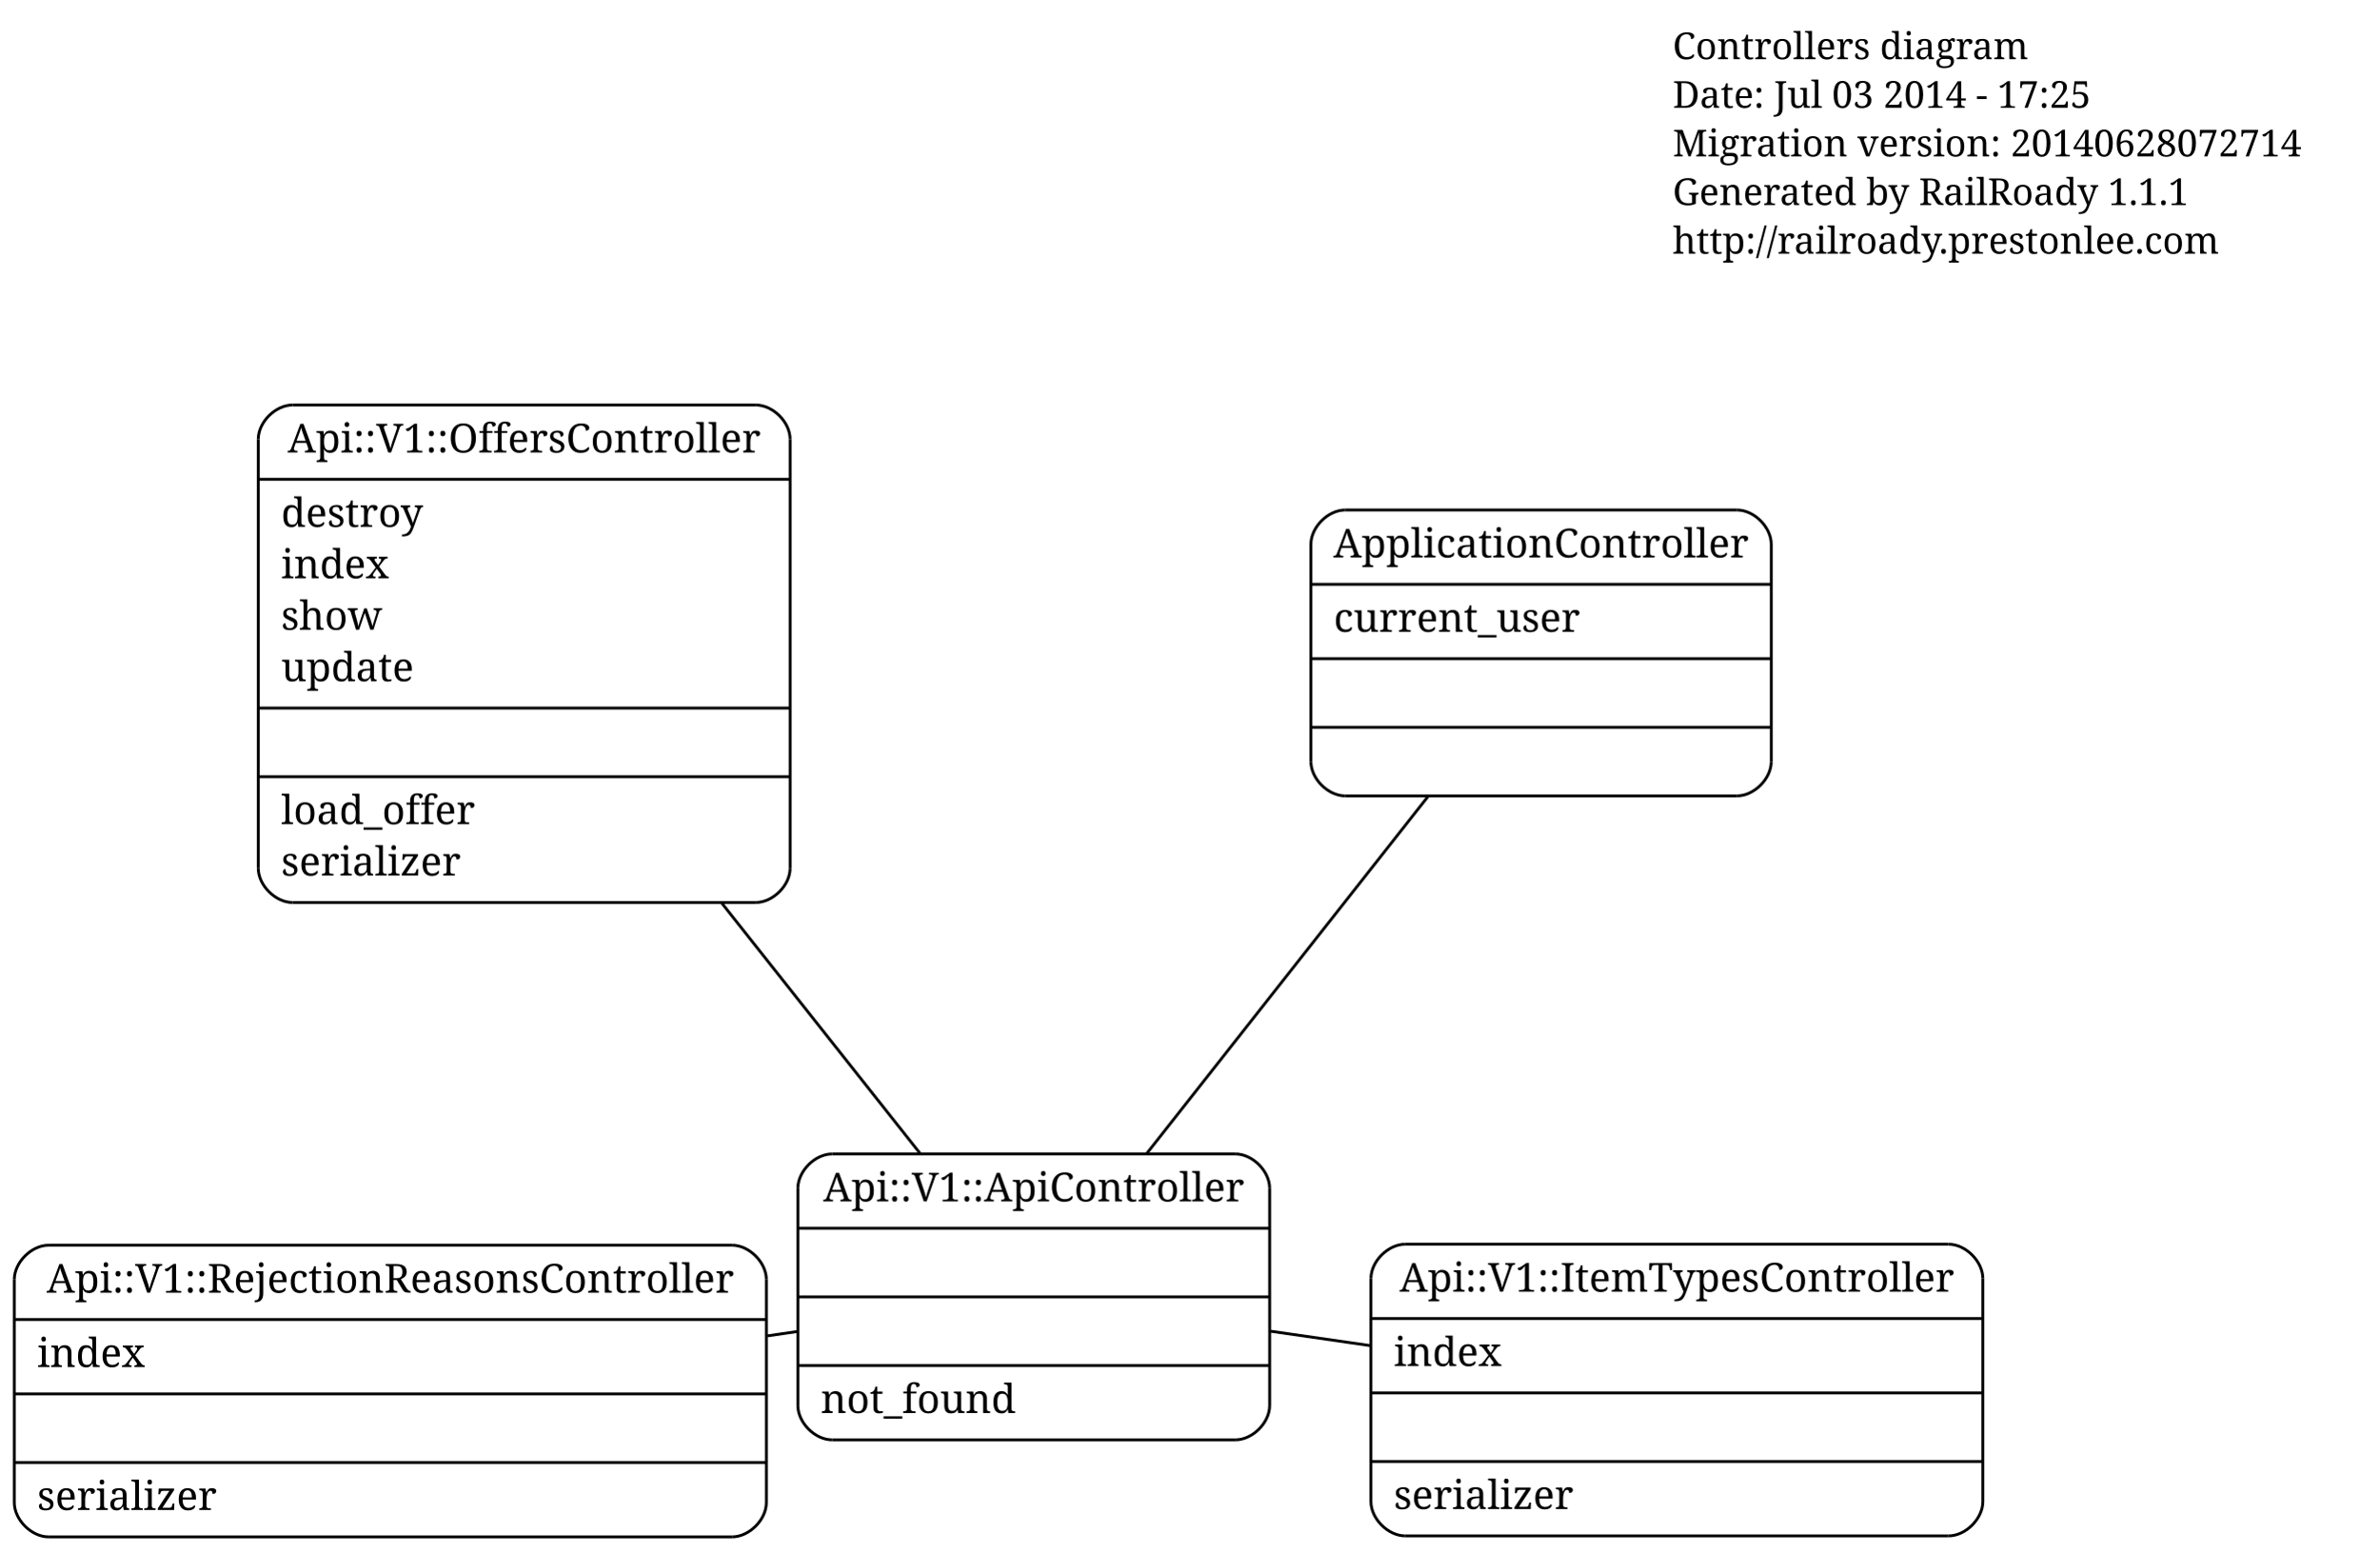
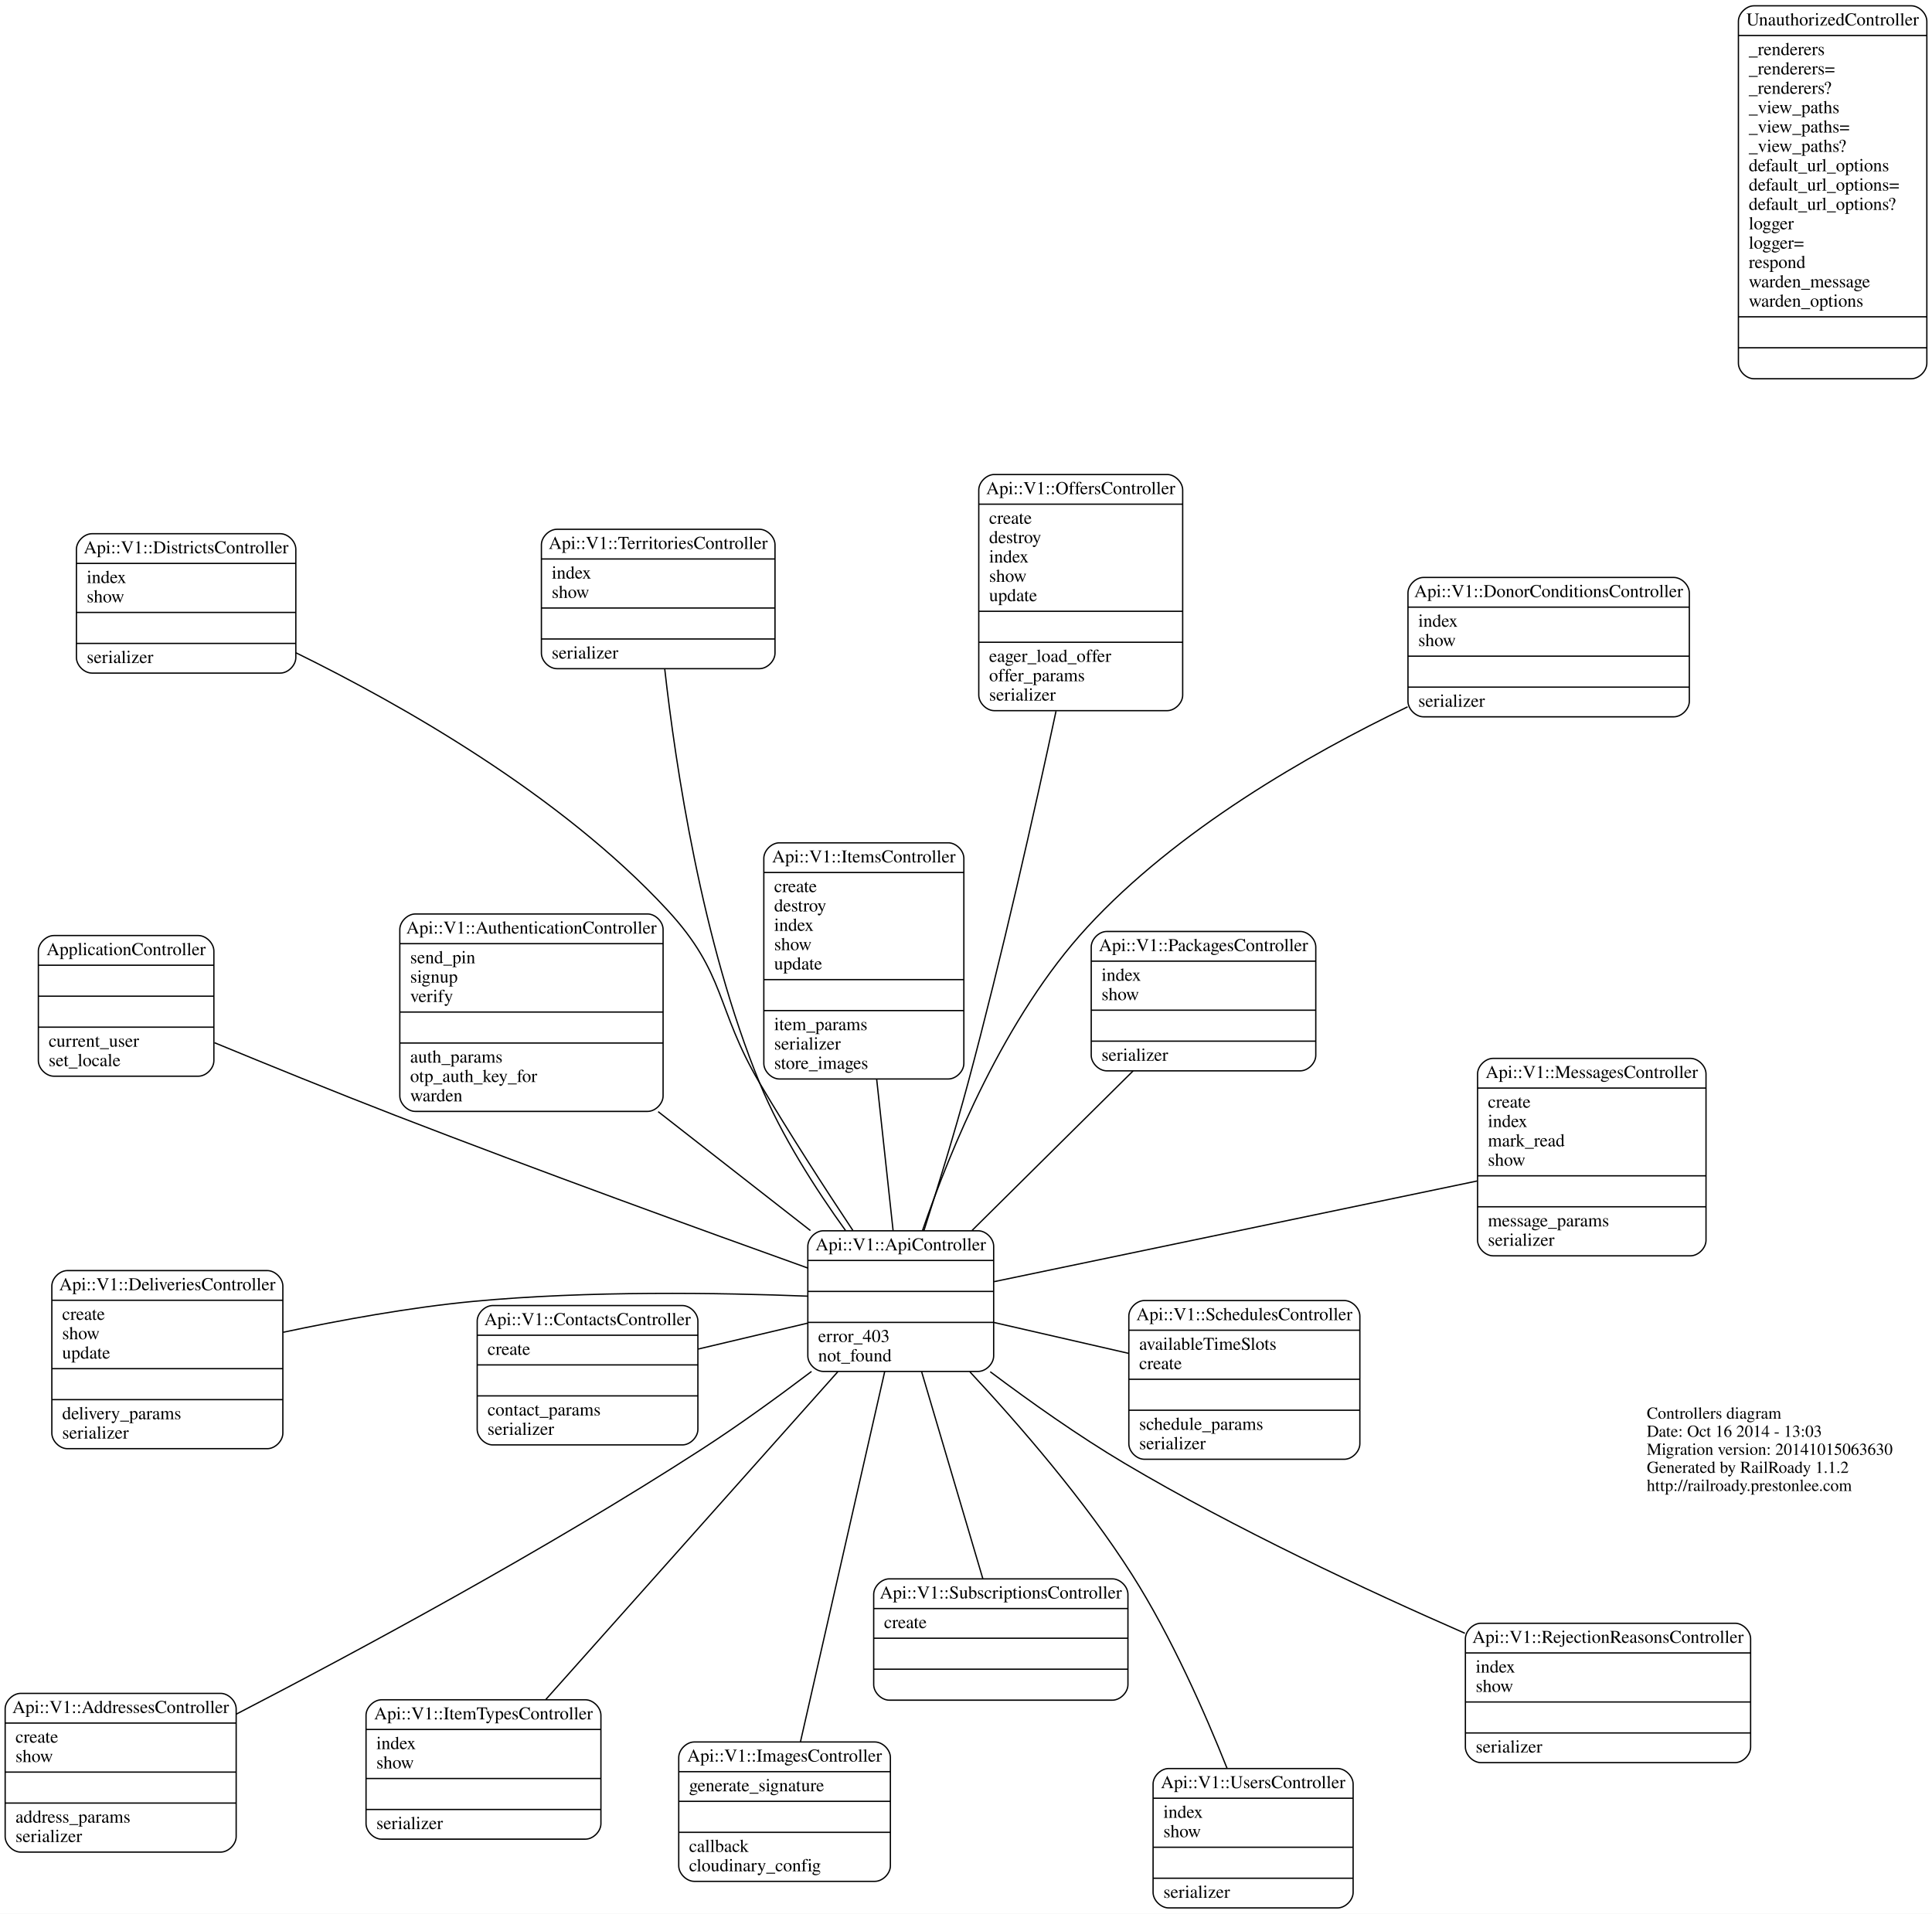
- <svg xmlns="http://www.w3.org/2000/svg" width="832pt" height="543pt" viewBox="0.00 0.00 832.00 543.00">
-   <g id="graph1" class="graph" transform="scale(1 1) rotate(0) translate(4 539)">
-     <polygon fill="white" stroke="white" points="-4,5 -4,-539 829,-539 829,5 -4,5" />
+ <svg xmlns="http://www.w3.org/2000/svg" width="1497pt" height="1483pt" viewBox="0.00 0.00 1497.00 1483.00">
+   <g id="graph0" class="graph" transform="scale(1 1) rotate(0) translate(4 1479)">
+     <polygon fill="white" stroke="none" points="-4,4 -4,-1479 1493,-1479 1493,4 -4,4" />
    <g id="node1" class="node">
-       <text text-anchor="start" x="581" y="-518.3" font-family="Times Roman,serif" font-size="13.00">Controllers diagram</text>
-       <text text-anchor="start" x="581" y="-501.3" font-family="Times Roman,serif" font-size="13.00">Date: Jul 03 2014 - 17:25</text>
-       <text text-anchor="start" x="581" y="-484.3" font-family="Times Roman,serif" font-size="13.00">Migration version: 20140628072714</text>
-       <text text-anchor="start" x="581" y="-467.3" font-family="Times Roman,serif" font-size="13.00">Generated by RailRoady 1.1.1</text>
-       <text text-anchor="start" x="581" y="-450.3" font-family="Times Roman,serif" font-size="13.00">http://railroady.prestonlee.com</text>
+       <text text-anchor="start" x="1272" y="-379.6" font-family="Times,serif" font-size="13.00">Controllers diagram</text>
+       <text text-anchor="start" x="1272" y="-365.6" font-family="Times,serif" font-size="13.00">Date: Oct 16 2014 - 13:03</text>
+       <text text-anchor="start" x="1272" y="-351.6" font-family="Times,serif" font-size="13.00">Migration version: 20141015063630</text>
+       <text text-anchor="start" x="1272" y="-337.6" font-family="Times,serif" font-size="13.00">Generated by RailRoady 1.1.2</text>
+       <text text-anchor="start" x="1272" y="-323.6" font-family="Times,serif" font-size="13.00">http://railroady.prestonlee.com</text>
    </g>
    <g id="node2" class="node">
-       <polyline fill="none" stroke="black" points="287.026,-35.425 428.026,-35.425 " />
-       <path fill="none" stroke="black" d="M428.026,-35.425C434.026,-35.425 440.026,-41.425 440.026,-47.425" />
-       <polyline fill="none" stroke="black" points="440.026,-47.425 440.026,-123.425 " />
-       <path fill="none" stroke="black" d="M440.026,-123.425C440.026,-129.425 434.026,-135.425 428.026,-135.425" />
-       <polyline fill="none" stroke="black" points="428.026,-135.425 287.026,-135.425 " />
-       <path fill="none" stroke="black" d="M287.026,-135.425C281.026,-135.425 275.026,-129.425 275.026,-123.425" />
-       <polyline fill="none" stroke="black" points="275.026,-123.425 275.026,-47.425 " />
-       <path fill="none" stroke="black" d="M275.026,-47.425C275.026,-41.425 281.026,-35.425 287.026,-35.425" />
-       <text text-anchor="middle" x="357.526" y="-118.825" font-family="Times Roman,serif" font-size="14.00">Api::V1::ApiController</text>
-       <polyline fill="none" stroke="black" points="275.026,-109.425 440.026,-109.425 " />
-       <polyline fill="none" stroke="black" points="275.026,-85.424 440.026,-85.424 " />
-       <polyline fill="none" stroke="black" points="275.026,-61.425 440.026,-61.425 " />
-       <text text-anchor="start" x="283.026" y="-44.825" font-family="Times Roman,serif" font-size="14.00">not_found</text>
+       <path fill="none" stroke="black" d="M12,-43.74C12,-43.74 167,-43.74 167,-43.74 173,-43.74 179,-49.74 179,-55.74 179,-55.74 179,-154.74 179,-154.74 179,-160.74 173,-166.74 167,-166.74 167,-166.74 12,-166.74 12,-166.74 6,-166.74 0,-160.74 0,-154.74 0,-154.74 0,-55.74 0,-55.74 0,-49.74 6,-43.74 12,-43.74" />
+       <text text-anchor="middle" x="89.5" y="-151.54" font-family="Times,serif" font-size="14.00">Api::V1::AddressesController</text>
+       <polyline fill="none" stroke="black" points="0,-143.74 179,-143.74 " />
+       <text text-anchor="start" x="8" y="-128.54" font-family="Times,serif" font-size="14.00">create</text>
+       <text text-anchor="start" x="8" y="-113.54" font-family="Times,serif" font-size="14.00">show</text>
+       <polyline fill="none" stroke="black" points="0,-105.74 179,-105.74 " />
+       <polyline fill="none" stroke="black" points="0,-81.74 179,-81.74 " />
+       <text text-anchor="start" x="8" y="-66.54" font-family="Times,serif" font-size="14.00">address_params</text>
+       <text text-anchor="start" x="8" y="-51.54" font-family="Times,serif" font-size="14.00">serializer</text>
    </g>
    <g id="node3" class="node">
-       <polyline fill="none" stroke="black" points="487.446,-1.849 677.446,-1.849 " />
-       <path fill="none" stroke="black" d="M677.446,-1.849C683.446,-1.849 689.446,-7.848 689.446,-13.848" />
-       <polyline fill="none" stroke="black" points="689.446,-13.848 689.446,-91.849 " />
-       <path fill="none" stroke="black" d="M689.446,-91.849C689.446,-97.849 683.446,-103.848 677.446,-103.848" />
-       <polyline fill="none" stroke="black" points="677.446,-103.848 487.446,-103.848 " />
-       <path fill="none" stroke="black" d="M487.446,-103.848C481.446,-103.848 475.446,-97.849 475.446,-91.849" />
-       <polyline fill="none" stroke="black" points="475.446,-91.849 475.446,-13.848 " />
-       <path fill="none" stroke="black" d="M475.446,-13.848C475.446,-7.848 481.446,-1.849 487.446,-1.849" />
-       <text text-anchor="middle" x="582.446" y="-87.249" font-family="Times Roman,serif" font-size="14.00">Api::V1::ItemTypesController</text>
-       <polyline fill="none" stroke="black" points="475.446,-77.849 689.446,-77.849 " />
-       <text text-anchor="start" x="483.446" y="-61.248" font-family="Times Roman,serif" font-size="14.00">index</text>
-       <polyline fill="none" stroke="black" points="475.446,-51.849 689.446,-51.849 " />
-       <polyline fill="none" stroke="black" points="475.446,-27.849 689.446,-27.849 " />
-       <text text-anchor="start" x="483.446" y="-11.248" font-family="Times Roman,serif" font-size="14.00">serializer</text>
+       <path fill="none" stroke="black" d="M853.526,-649.166C853.526,-649.166 1003.53,-649.166 1003.53,-649.166 1009.53,-649.166 1015.53,-655.166 1015.53,-661.166 1015.53,-661.166 1015.53,-745.166 1015.53,-745.166 1015.53,-751.166 1009.53,-757.166 1003.53,-757.166 1003.53,-757.166 853.526,-757.166 853.526,-757.166 847.526,-757.166 841.526,-751.166 841.526,-745.166 841.526,-745.166 841.526,-661.166 841.526,-661.166 841.526,-655.166 847.526,-649.166 853.526,-649.166" />
+       <text text-anchor="middle" x="928.526" y="-741.966" font-family="Times,serif" font-size="14.00">Api::V1::PackagesController</text>
+       <polyline fill="none" stroke="black" points="841.526,-734.166 1015.53,-734.166 " />
+       <text text-anchor="start" x="849.526" y="-718.966" font-family="Times,serif" font-size="14.00">index</text>
+       <text text-anchor="start" x="849.526" y="-703.966" font-family="Times,serif" font-size="14.00">show</text>
+       <polyline fill="none" stroke="black" points="841.526,-696.166 1015.53,-696.166 " />
+       <polyline fill="none" stroke="black" points="841.526,-672.166 1015.53,-672.166 " />
+       <text text-anchor="start" x="849.526" y="-656.966" font-family="Times,serif" font-size="14.00">serializer</text>
+     </g>
+     <g id="node4" class="node">
+       <path fill="none" stroke="black" d="M633.937,-416.228C633.937,-416.228 753.937,-416.228 753.937,-416.228 759.937,-416.228 765.937,-422.228 765.937,-428.228 765.937,-428.228 765.937,-513.228 765.937,-513.228 765.937,-519.228 759.937,-525.228 753.937,-525.228 753.937,-525.228 633.937,-525.228 633.937,-525.228 627.937,-525.228 621.937,-519.228 621.937,-513.228 621.937,-513.228 621.937,-428.228 621.937,-428.228 621.937,-422.228 627.937,-416.228 633.937,-416.228" />
+       <text text-anchor="middle" x="693.937" y="-510.028" font-family="Times,serif" font-size="14.00">Api::V1::ApiController</text>
+       <polyline fill="none" stroke="black" points="621.937,-502.228 765.937,-502.228 " />
+       <polyline fill="none" stroke="black" points="621.937,-478.228 765.937,-478.228 " />
+       <polyline fill="none" stroke="black" points="621.937,-454.228 765.937,-454.228 " />
+       <text text-anchor="start" x="629.937" y="-439.028" font-family="Times,serif" font-size="14.00">error_403</text>
+       <text text-anchor="start" x="629.937" y="-424.028" font-family="Times,serif" font-size="14.00">not_found</text>
+     </g>
+     <g id="edge1" class="edge">
+       <path fill="none" stroke="black" d="M624.803,-416.223C598.747,-396.496 568.505,-374.546 539.959,-356.086 418.756,-277.704 271.52,-198.541 179.134,-150.679" />
+     </g>
+     <g id="edge2" class="edge">
+       <path fill="none" stroke="black" d="M749.234,-525.518C786.892,-562.831 836.513,-611.997 874.005,-649.145" />
+     </g>
+     <g id="node5" class="node">
+       <path fill="none" stroke="black" d="M427.505,-960.832C427.505,-960.832 584.505,-960.832 584.505,-960.832 590.505,-960.832 596.505,-966.832 596.505,-972.832 596.505,-972.832 596.505,-1056.83 596.505,-1056.83 596.505,-1062.83 590.505,-1068.83 584.505,-1068.83 584.505,-1068.83 427.505,-1068.83 427.505,-1068.83 421.505,-1068.83 415.505,-1062.83 415.505,-1056.83 415.505,-1056.83 415.505,-972.832 415.505,-972.832 415.505,-966.832 421.505,-960.832 427.505,-960.832" />
+       <text text-anchor="middle" x="506.005" y="-1053.63" font-family="Times,serif" font-size="14.00">Api::V1::TerritoriesController</text>
+       <polyline fill="none" stroke="black" points="415.505,-1045.83 596.505,-1045.83 " />
+       <text text-anchor="start" x="423.505" y="-1030.63" font-family="Times,serif" font-size="14.00">index</text>
+       <text text-anchor="start" x="423.505" y="-1015.63" font-family="Times,serif" font-size="14.00">show</text>
+       <polyline fill="none" stroke="black" points="415.505,-1007.83 596.505,-1007.83 " />
+       <polyline fill="none" stroke="black" points="415.505,-983.832 596.505,-983.832 " />
+       <text text-anchor="start" x="423.505" y="-968.632" font-family="Times,serif" font-size="14.00">serializer</text>
    </g>
    <g id="edge4" class="edge">
-       <path fill="none" stroke="black" d="M440.32,-73.433C451.718,-71.782 463.555,-70.068 475.313,-68.365" />
-     </g>
-     <g id="node4" class="node">
-       <polyline fill="none" stroke="black" points="13,-1.5 252,-1.5 " />
-       <path fill="none" stroke="black" d="M252,-1.5C258,-1.5 264,-7.5 264,-13.5" />
-       <polyline fill="none" stroke="black" points="264,-13.5 264,-91.5 " />
-       <path fill="none" stroke="black" d="M264,-91.5C264,-97.5 258,-103.5 252,-103.5" />
-       <polyline fill="none" stroke="black" points="252,-103.5 13,-103.5 " />
-       <path fill="none" stroke="black" d="M13,-103.5C7,-103.5 1,-97.5 1,-91.5" />
-       <polyline fill="none" stroke="black" points="1,-91.5 1,-13.5 " />
-       <path fill="none" stroke="black" d="M1,-13.5C1,-7.5 7,-1.5 13,-1.5" />
-       <text text-anchor="middle" x="132.5" y="-86.9" font-family="Times Roman,serif" font-size="14.00">Api::V1::RejectionReasonsController</text>
-       <polyline fill="none" stroke="black" points="1,-77.5 264,-77.5 " />
-       <text text-anchor="start" x="9" y="-60.9" font-family="Times Roman,serif" font-size="14.00">index</text>
-       <polyline fill="none" stroke="black" points="1,-51.5 264,-51.5 " />
-       <polyline fill="none" stroke="black" points="1,-27.5 264,-27.5 " />
-       <text text-anchor="start" x="9" y="-10.9" font-family="Times Roman,serif" font-size="14.00">serializer</text>
+       <path fill="none" stroke="black" d="M651.239,-525.311C628.343,-557.072 601.459,-598.801 584.642,-639.665 539.813,-748.592 519.382,-886.24 511.041,-960.821" />
+     </g>
+     <g id="node6" class="node">
+       <path fill="none" stroke="black" d="M599.842,-642.865C599.842,-642.865 730.842,-642.865 730.842,-642.865 736.842,-642.865 742.842,-648.865 742.842,-654.865 742.842,-654.865 742.842,-813.865 742.842,-813.865 742.842,-819.865 736.842,-825.865 730.842,-825.865 730.842,-825.865 599.842,-825.865 599.842,-825.865 593.842,-825.865 587.842,-819.865 587.842,-813.865 587.842,-813.865 587.842,-654.865 587.842,-654.865 587.842,-648.865 593.842,-642.865 599.842,-642.865" />
+       <text text-anchor="middle" x="665.342" y="-810.665" font-family="Times,serif" font-size="14.00">Api::V1::ItemsController</text>
+       <polyline fill="none" stroke="black" points="587.842,-802.865 742.842,-802.865 " />
+       <text text-anchor="start" x="595.842" y="-787.665" font-family="Times,serif" font-size="14.00">create</text>
+       <text text-anchor="start" x="595.842" y="-772.665" font-family="Times,serif" font-size="14.00">destroy</text>
+       <text text-anchor="start" x="595.842" y="-757.665" font-family="Times,serif" font-size="14.00">index</text>
+       <text text-anchor="start" x="595.842" y="-742.665" font-family="Times,serif" font-size="14.00">show</text>
+       <text text-anchor="start" x="595.842" y="-727.665" font-family="Times,serif" font-size="14.00">update</text>
+       <polyline fill="none" stroke="black" points="587.842,-719.865 742.842,-719.865 " />
+       <polyline fill="none" stroke="black" points="587.842,-695.865 742.842,-695.865 " />
+       <text text-anchor="start" x="595.842" y="-680.665" font-family="Times,serif" font-size="14.00">item_params</text>
+       <text text-anchor="start" x="595.842" y="-665.665" font-family="Times,serif" font-size="14.00">serializer</text>
+       <text text-anchor="start" x="595.842" y="-650.665" font-family="Times,serif" font-size="14.00">store_images</text>
+     </g>
+     <g id="edge5" class="edge">
+       <path fill="none" stroke="black" d="M688.012,-525.354C684.339,-559.214 679.529,-603.565 675.284,-642.697" />
+     </g>
+     <g id="node7" class="node">
+       <path fill="none" stroke="black" d="M317.79,-617.726C317.79,-617.726 497.79,-617.726 497.79,-617.726 503.79,-617.726 509.79,-623.726 509.79,-629.726 509.79,-629.726 509.79,-758.726 509.79,-758.726 509.79,-764.726 503.79,-770.726 497.79,-770.726 497.79,-770.726 317.79,-770.726 317.79,-770.726 311.79,-770.726 305.79,-764.726 305.79,-758.726 305.79,-758.726 305.79,-629.726 305.79,-629.726 305.79,-623.726 311.79,-617.726 317.79,-617.726" />
+       <text text-anchor="middle" x="407.79" y="-755.526" font-family="Times,serif" font-size="14.00">Api::V1::AuthenticationController</text>
+       <polyline fill="none" stroke="black" points="305.79,-747.726 509.79,-747.726 " />
+       <text text-anchor="start" x="313.79" y="-732.526" font-family="Times,serif" font-size="14.00">send_pin</text>
+       <text text-anchor="start" x="313.79" y="-717.526" font-family="Times,serif" font-size="14.00">signup</text>
+       <text text-anchor="start" x="313.79" y="-702.526" font-family="Times,serif" font-size="14.00">verify</text>
+       <polyline fill="none" stroke="black" points="305.79,-694.726 509.79,-694.726 " />
+       <polyline fill="none" stroke="black" points="305.79,-670.726 509.79,-670.726 " />
+       <text text-anchor="start" x="313.79" y="-655.526" font-family="Times,serif" font-size="14.00">auth_params</text>
+       <text text-anchor="start" x="313.79" y="-640.526" font-family="Times,serif" font-size="14.00">otp_auth_key_for</text>
+       <text text-anchor="start" x="313.79" y="-625.526" font-family="Times,serif" font-size="14.00">warden</text>
    </g>
    <g id="edge6" class="edge">
-       <path fill="none" stroke="black" d="M275.013,-73.352C271.5,-72.838 267.946,-72.318 264.365,-71.794" />
-     </g>
-     <g id="node5" class="node">
-       <polyline fill="none" stroke="black" points="98.313,-223.37 260.313,-223.37 " />
-       <path fill="none" stroke="black" d="M260.313,-223.37C266.313,-223.37 272.313,-229.37 272.313,-235.37" />
-       <polyline fill="none" stroke="black" points="272.313,-235.37 272.313,-385.37 " />
-       <path fill="none" stroke="black" d="M272.313,-385.37C272.313,-391.37 266.313,-397.37 260.313,-397.37" />
-       <polyline fill="none" stroke="black" points="260.313,-397.37 98.313,-397.37 " />
-       <path fill="none" stroke="black" d="M98.313,-397.37C92.313,-397.37 86.313,-391.37 86.313,-385.37" />
-       <polyline fill="none" stroke="black" points="86.313,-385.37 86.313,-235.37 " />
-       <path fill="none" stroke="black" d="M86.313,-235.37C86.313,-229.37 92.313,-223.37 98.313,-223.37" />
-       <text text-anchor="middle" x="179.313" y="-380.77" font-family="Times Roman,serif" font-size="14.00">Api::V1::OffersController</text>
-       <polyline fill="none" stroke="black" points="86.313,-371.37 272.313,-371.37 " />
-       <text text-anchor="start" x="94.313" y="-354.77" font-family="Times Roman,serif" font-size="14.00">destroy</text>
-       <text text-anchor="start" x="94.313" y="-336.77" font-family="Times Roman,serif" font-size="14.00">index</text>
-       <text text-anchor="start" x="94.313" y="-318.77" font-family="Times Roman,serif" font-size="14.00">show</text>
-       <text text-anchor="start" x="94.313" y="-300.77" font-family="Times Roman,serif" font-size="14.00">update</text>
-       <polyline fill="none" stroke="black" points="86.313,-291.37 272.313,-291.37 " />
-       <polyline fill="none" stroke="black" points="86.313,-267.37 272.313,-267.37 " />
-       <text text-anchor="start" x="94.313" y="-250.77" font-family="Times Roman,serif" font-size="14.00">load_offer</text>
-       <text text-anchor="start" x="94.313" y="-232.77" font-family="Times Roman,serif" font-size="14.00">serializer</text>
+       <path fill="none" stroke="black" d="M623.937,-525.402C588.447,-553.122 544.757,-587.247 505.966,-617.545" />
+     </g>
+     <g id="node8" class="node">
+       <path fill="none" stroke="black" d="M291.62,-53.776C291.62,-53.776 449.62,-53.776 449.62,-53.776 455.62,-53.776 461.62,-59.776 461.62,-65.775 461.62,-65.775 461.62,-149.776 461.62,-149.776 461.62,-155.776 455.62,-161.776 449.62,-161.776 449.62,-161.776 291.62,-161.776 291.62,-161.776 285.62,-161.776 279.62,-155.776 279.62,-149.776 279.62,-149.776 279.62,-65.775 279.62,-65.775 279.62,-59.776 285.62,-53.776 291.62,-53.776" />
+       <text text-anchor="middle" x="370.62" y="-146.576" font-family="Times,serif" font-size="14.00">Api::V1::ItemTypesController</text>
+       <polyline fill="none" stroke="black" points="279.62,-138.776 461.62,-138.776 " />
+       <text text-anchor="start" x="287.62" y="-123.576" font-family="Times,serif" font-size="14.00">index</text>
+       <text text-anchor="start" x="287.62" y="-108.576" font-family="Times,serif" font-size="14.00">show</text>
+       <polyline fill="none" stroke="black" points="279.62,-100.776 461.62,-100.776 " />
+       <polyline fill="none" stroke="black" points="279.62,-76.775 461.62,-76.775 " />
+       <text text-anchor="start" x="287.62" y="-61.575" font-family="Times,serif" font-size="14.00">serializer</text>
+     </g>
+     <g id="edge7" class="edge">
+       <path fill="none" stroke="black" d="M645.183,-415.997C584.057,-347.378 479.916,-230.47 418.977,-162.061" />
+     </g>
+     <g id="node9" class="node">
+       <path fill="none" stroke="black" d="M1143.45,-113.076C1143.45,-113.076 1340.45,-113.076 1340.45,-113.076 1346.45,-113.076 1352.45,-119.076 1352.45,-125.076 1352.45,-125.076 1352.45,-209.076 1352.45,-209.076 1352.45,-215.076 1346.45,-221.076 1340.45,-221.076 1340.45,-221.076 1143.45,-221.076 1143.45,-221.076 1137.45,-221.076 1131.45,-215.076 1131.45,-209.076 1131.45,-209.076 1131.45,-125.076 1131.45,-125.076 1131.45,-119.076 1137.45,-113.076 1143.45,-113.076" />
+       <text text-anchor="middle" x="1241.95" y="-205.876" font-family="Times,serif" font-size="14.00">Api::V1::RejectionReasonsController</text>
+       <polyline fill="none" stroke="black" points="1131.45,-198.076 1352.45,-198.076 " />
+       <text text-anchor="start" x="1139.45" y="-182.876" font-family="Times,serif" font-size="14.00">index</text>
+       <text text-anchor="start" x="1139.45" y="-167.876" font-family="Times,serif" font-size="14.00">show</text>
+       <polyline fill="none" stroke="black" points="1131.45,-160.076 1352.45,-160.076 " />
+       <polyline fill="none" stroke="black" points="1131.45,-136.076 1352.45,-136.076 " />
+       <text text-anchor="start" x="1139.45" y="-120.876" font-family="Times,serif" font-size="14.00">serializer</text>
    </g>
    <g id="edge8" class="edge">
-       <path fill="none" stroke="black" d="M317.754,-135.627C297.339,-161.394 271.88,-193.53 248.382,-223.19" />
-     </g>
-     <g id="node6" class="node">
-       <polyline fill="none" stroke="black" points="466.455,-260.648 603.455,-260.648 " />
-       <path fill="none" stroke="black" d="M603.455,-260.648C609.455,-260.648 615.455,-266.648 615.455,-272.648" />
-       <polyline fill="none" stroke="black" points="615.455,-272.648 615.455,-348.648 " />
-       <path fill="none" stroke="black" d="M615.455,-348.648C615.455,-354.648 609.455,-360.648 603.455,-360.648" />
-       <polyline fill="none" stroke="black" points="603.455,-360.648 466.455,-360.648 " />
-       <path fill="none" stroke="black" d="M466.455,-360.648C460.455,-360.648 454.455,-354.648 454.455,-348.648" />
-       <polyline fill="none" stroke="black" points="454.455,-348.648 454.455,-272.648 " />
-       <path fill="none" stroke="black" d="M454.455,-272.648C454.455,-266.648 460.455,-260.648 466.455,-260.648" />
-       <text text-anchor="middle" x="534.955" y="-344.048" font-family="Times Roman,serif" font-size="14.00">ApplicationController</text>
-       <polyline fill="none" stroke="black" points="454.455,-334.648 615.455,-334.648 " />
-       <text text-anchor="start" x="462.455" y="-318.048" font-family="Times Roman,serif" font-size="14.00">current_user</text>
-       <polyline fill="none" stroke="black" points="454.455,-308.648 615.455,-308.648 " />
-       <polyline fill="none" stroke="black" points="454.455,-284.648 615.455,-284.648 " />
-     </g>
-     <g id="edge2" class="edge">
-       <path fill="none" stroke="black" d="M495.357,-260.384C466.045,-223.175 426.286,-172.707 397.003,-135.535" />
+       <path fill="none" stroke="black" d="M763.283,-415.982C794.271,-392.712 831.792,-366.126 867.475,-344.964 952.907,-294.298 1055.05,-246.564 1131.06,-213.324" />
+     </g>
+     <g id="node10" class="node">
+       <path fill="none" stroke="black" d="M377.759,-359.286C377.759,-359.286 524.759,-359.286 524.759,-359.286 530.759,-359.286 536.759,-365.286 536.759,-371.286 536.759,-371.286 536.759,-455.286 536.759,-455.286 536.759,-461.286 530.759,-467.286 524.759,-467.286 524.759,-467.286 377.759,-467.286 377.759,-467.286 371.759,-467.286 365.759,-461.286 365.759,-455.286 365.759,-455.286 365.759,-371.286 365.759,-371.286 365.759,-365.286 371.759,-359.286 377.759,-359.286" />
+       <text text-anchor="middle" x="451.259" y="-452.086" font-family="Times,serif" font-size="14.00">Api::V1::ContactsController</text>
+       <polyline fill="none" stroke="black" points="365.759,-444.286 536.759,-444.286 " />
+       <text text-anchor="start" x="373.759" y="-429.086" font-family="Times,serif" font-size="14.00">create</text>
+       <polyline fill="none" stroke="black" points="365.759,-421.286 536.759,-421.286 " />
+       <polyline fill="none" stroke="black" points="365.759,-397.286 536.759,-397.286 " />
+       <text text-anchor="start" x="373.759" y="-382.086" font-family="Times,serif" font-size="14.00">contact_params</text>
+       <text text-anchor="start" x="373.759" y="-367.086" font-family="Times,serif" font-size="14.00">serializer</text>
+     </g>
+     <g id="edge9" class="edge">
+       <path fill="none" stroke="black" d="M621.782,-453.649C595.097,-447.332 564.59,-440.112 536.828,-433.54" />
+     </g>
+     <g id="node11" class="node">
+       <path fill="none" stroke="black" d="M684.978,-161.481C684.978,-161.481 857.978,-161.481 857.978,-161.481 863.978,-161.481 869.978,-167.481 869.978,-173.481 869.978,-173.481 869.978,-243.481 869.978,-243.481 869.978,-249.481 863.978,-255.481 857.978,-255.481 857.978,-255.481 684.978,-255.481 684.978,-255.481 678.978,-255.481 672.978,-249.481 672.978,-243.481 672.978,-243.481 672.978,-173.481 672.978,-173.481 672.978,-167.481 678.978,-161.481 684.978,-161.481" />
+       <text text-anchor="middle" x="771.478" y="-240.281" font-family="Times,serif" font-size="14.00">Api::V1::SubscriptionsController</text>
+       <polyline fill="none" stroke="black" points="672.978,-232.481 869.978,-232.481 " />
+       <text text-anchor="start" x="680.978" y="-217.281" font-family="Times,serif" font-size="14.00">create</text>
+       <polyline fill="none" stroke="black" points="672.978,-209.481 869.978,-209.481 " />
+       <polyline fill="none" stroke="black" points="672.978,-185.481 869.978,-185.481 " />
+     </g>
+     <g id="edge10" class="edge">
+       <path fill="none" stroke="black" d="M710.098,-416.072C724.123,-368.637 744.217,-300.679 757.546,-255.6" />
+     </g>
+     <g id="node12" class="node">
+       <path fill="none" stroke="black" d="M533.912,-21.075C533.912,-21.075 673.912,-21.075 673.912,-21.075 679.912,-21.075 685.912,-27.075 685.912,-33.075 685.912,-33.075 685.912,-117.075 685.912,-117.075 685.912,-123.075 679.912,-129.075 673.912,-129.075 673.912,-129.075 533.912,-129.075 533.912,-129.075 527.912,-129.075 521.912,-123.075 521.912,-117.075 521.912,-117.075 521.912,-33.075 521.912,-33.075 521.912,-27.075 527.912,-21.075 533.912,-21.075" />
+       <text text-anchor="middle" x="603.912" y="-113.875" font-family="Times,serif" font-size="14.00">Api::V1::ImagesController</text>
+       <polyline fill="none" stroke="black" points="521.912,-106.075 685.912,-106.075 " />
+       <text text-anchor="start" x="529.912" y="-90.874" font-family="Times,serif" font-size="14.00">generate_signature</text>
+       <polyline fill="none" stroke="black" points="521.912,-83.075 685.912,-83.075 " />
+       <polyline fill="none" stroke="black" points="521.912,-59.075 685.912,-59.075 " />
+       <text text-anchor="start" x="529.912" y="-43.874" font-family="Times,serif" font-size="14.00">callback</text>
+       <text text-anchor="start" x="529.912" y="-28.875" font-family="Times,serif" font-size="14.00">cloudinary_config</text>
+     </g>
+     <g id="edge11" class="edge">
+       <path fill="none" stroke="black" d="M681.514,-416.13C664.294,-340.45 633.359,-204.494 616.207,-129.113" />
+     </g>
+     <g id="node13" class="node">
+       <path fill="none" stroke="black" d="M48.167,-356.375C48.167,-356.375 203.167,-356.375 203.167,-356.375 209.167,-356.375 215.167,-362.375 215.167,-368.375 215.167,-368.375 215.167,-482.375 215.167,-482.375 215.167,-488.375 209.167,-494.375 203.167,-494.375 203.167,-494.375 48.167,-494.375 48.167,-494.375 42.167,-494.375 36.167,-488.375 36.167,-482.375 36.167,-482.375 36.167,-368.375 36.167,-368.375 36.167,-362.375 42.167,-356.375 48.167,-356.375" />
+       <text text-anchor="middle" x="125.667" y="-479.175" font-family="Times,serif" font-size="14.00">Api::V1::DeliveriesController</text>
+       <polyline fill="none" stroke="black" points="36.167,-471.375 215.167,-471.375 " />
+       <text text-anchor="start" x="44.167" y="-456.175" font-family="Times,serif" font-size="14.00">create</text>
+       <text text-anchor="start" x="44.167" y="-441.175" font-family="Times,serif" font-size="14.00">show</text>
+       <text text-anchor="start" x="44.167" y="-426.175" font-family="Times,serif" font-size="14.00">update</text>
+       <polyline fill="none" stroke="black" points="36.167,-418.375 215.167,-418.375 " />
+       <polyline fill="none" stroke="black" points="36.167,-394.375 215.167,-394.375 " />
+       <text text-anchor="start" x="44.167" y="-379.175" font-family="Times,serif" font-size="14.00">delivery_params</text>
+       <text text-anchor="start" x="44.167" y="-364.175" font-family="Times,serif" font-size="14.00">serializer</text>
+     </g>
+     <g id="edge12" class="edge">
+       <path fill="none" stroke="black" d="M621.675,-474.559C554.42,-477.205 451.478,-478.91 362.559,-470.486 313.481,-465.836 259.433,-455.92 215.37,-446.566" />
+     </g>
+     <g id="node14" class="node">
+       <path fill="none" stroke="black" d="M1152.89,-505.822C1152.89,-505.822 1305.89,-505.822 1305.89,-505.822 1311.89,-505.822 1317.89,-511.822 1317.89,-517.822 1317.89,-517.822 1317.89,-646.822 1317.89,-646.822 1317.89,-652.822 1311.89,-658.822 1305.89,-658.822 1305.89,-658.822 1152.89,-658.822 1152.89,-658.822 1146.89,-658.822 1140.89,-652.822 1140.89,-646.822 1140.89,-646.822 1140.89,-517.822 1140.89,-517.822 1140.89,-511.822 1146.89,-505.822 1152.89,-505.822" />
+       <text text-anchor="middle" x="1229.39" y="-643.622" font-family="Times,serif" font-size="14.00">Api::V1::MessagesController</text>
+       <polyline fill="none" stroke="black" points="1140.89,-635.822 1317.89,-635.822 " />
+       <text text-anchor="start" x="1148.89" y="-620.622" font-family="Times,serif" font-size="14.00">create</text>
+       <text text-anchor="start" x="1148.89" y="-605.622" font-family="Times,serif" font-size="14.00">index</text>
+       <text text-anchor="start" x="1148.89" y="-590.622" font-family="Times,serif" font-size="14.00">mark_read</text>
+       <text text-anchor="start" x="1148.89" y="-575.622" font-family="Times,serif" font-size="14.00">show</text>
+       <polyline fill="none" stroke="black" points="1140.89,-567.822 1317.89,-567.822 " />
+       <polyline fill="none" stroke="black" points="1140.89,-543.822 1317.89,-543.822 " />
+       <text text-anchor="start" x="1148.89" y="-528.622" font-family="Times,serif" font-size="14.00">message_params</text>
+       <text text-anchor="start" x="1148.89" y="-513.622" font-family="Times,serif" font-size="14.00">serializer</text>
+     </g>
+     <g id="edge13" class="edge">
+       <path fill="none" stroke="black" d="M766.151,-485.778C863.207,-506.006 1035.64,-541.942 1140.54,-563.805" />
+     </g>
+     <g id="node15" class="node">
+       <path fill="none" stroke="black" d="M1098.96,-923.514C1098.96,-923.514 1292.96,-923.514 1292.96,-923.514 1298.96,-923.514 1304.96,-929.514 1304.96,-935.514 1304.96,-935.514 1304.96,-1019.51 1304.96,-1019.51 1304.96,-1025.51 1298.96,-1031.51 1292.96,-1031.51 1292.96,-1031.51 1098.96,-1031.51 1098.96,-1031.51 1092.96,-1031.51 1086.96,-1025.51 1086.96,-1019.51 1086.96,-1019.51 1086.96,-935.514 1086.96,-935.514 1086.96,-929.514 1092.96,-923.514 1098.96,-923.514" />
+       <text text-anchor="middle" x="1195.96" y="-1016.31" font-family="Times,serif" font-size="14.00">Api::V1::DonorConditionsController</text>
+       <polyline fill="none" stroke="black" points="1086.96,-1008.51 1304.96,-1008.51 " />
+       <text text-anchor="start" x="1094.96" y="-993.314" font-family="Times,serif" font-size="14.00">index</text>
+       <text text-anchor="start" x="1094.96" y="-978.314" font-family="Times,serif" font-size="14.00">show</text>
+       <polyline fill="none" stroke="black" points="1086.96,-970.514 1304.96,-970.514 " />
+       <polyline fill="none" stroke="black" points="1086.96,-946.514 1304.96,-946.514 " />
+       <text text-anchor="start" x="1094.96" y="-931.314" font-family="Times,serif" font-size="14.00">serializer</text>
+     </g>
+     <g id="edge14" class="edge">
+       <path fill="none" stroke="black" d="M710.736,-525.248C732.204,-587.873 774.414,-690.902 838.326,-760.366 907.795,-835.872 1009.48,-894.163 1086.68,-931.25" />
+     </g>
+     <g id="node16" class="node">
+       <path fill="none" stroke="black" d="M766.395,-928.289C766.395,-928.289 900.395,-928.289 900.395,-928.289 906.395,-928.289 912.395,-934.289 912.395,-940.289 912.395,-940.289 912.395,-1099.29 912.395,-1099.29 912.395,-1105.29 906.395,-1111.29 900.395,-1111.29 900.395,-1111.29 766.395,-1111.29 766.395,-1111.29 760.395,-1111.29 754.395,-1105.29 754.395,-1099.29 754.395,-1099.29 754.395,-940.289 754.395,-940.289 754.395,-934.289 760.395,-928.289 766.395,-928.289" />
+       <text text-anchor="middle" x="833.395" y="-1096.09" font-family="Times,serif" font-size="14.00">Api::V1::OffersController</text>
+       <polyline fill="none" stroke="black" points="754.395,-1088.29 912.395,-1088.29 " />
+       <text text-anchor="start" x="762.395" y="-1073.09" font-family="Times,serif" font-size="14.00">create</text>
+       <text text-anchor="start" x="762.395" y="-1058.09" font-family="Times,serif" font-size="14.00">destroy</text>
+       <text text-anchor="start" x="762.395" y="-1043.09" font-family="Times,serif" font-size="14.00">index</text>
+       <text text-anchor="start" x="762.395" y="-1028.09" font-family="Times,serif" font-size="14.00">show</text>
+       <text text-anchor="start" x="762.395" y="-1013.09" font-family="Times,serif" font-size="14.00">update</text>
+       <polyline fill="none" stroke="black" points="754.395,-1005.29 912.395,-1005.29 " />
+       <polyline fill="none" stroke="black" points="754.395,-981.289 912.395,-981.289 " />
+       <text text-anchor="start" x="762.395" y="-966.089" font-family="Times,serif" font-size="14.00">eager_load_offer</text>
+       <text text-anchor="start" x="762.395" y="-951.089" font-family="Times,serif" font-size="14.00">offer_params</text>
+       <text text-anchor="start" x="762.395" y="-936.089" font-family="Times,serif" font-size="14.00">serializer</text>
+     </g>
+     <g id="edge15" class="edge">
+       <path fill="none" stroke="black" d="M711.975,-525.594C722.514,-558.5 735.726,-601.28 746.042,-639.665 772.313,-737.429 797.691,-850.644 814.26,-927.923" />
+     </g>
+     <g id="node17" class="node">
+       <path fill="none" stroke="black" d="M882.675,-348.164C882.675,-348.164 1037.68,-348.164 1037.68,-348.164 1043.68,-348.164 1049.68,-354.164 1049.68,-360.164 1049.68,-360.164 1049.68,-459.164 1049.68,-459.164 1049.68,-465.164 1043.68,-471.164 1037.68,-471.164 1037.68,-471.164 882.675,-471.164 882.675,-471.164 876.675,-471.164 870.675,-465.164 870.675,-459.164 870.675,-459.164 870.675,-360.164 870.675,-360.164 870.675,-354.164 876.675,-348.164 882.675,-348.164" />
+       <text text-anchor="middle" x="960.175" y="-455.964" font-family="Times,serif" font-size="14.00">Api::V1::SchedulesController</text>
+       <polyline fill="none" stroke="black" points="870.675,-448.164 1049.68,-448.164 " />
+       <text text-anchor="start" x="878.675" y="-432.964" font-family="Times,serif" font-size="14.00">availableTimeSlots</text>
+       <text text-anchor="start" x="878.675" y="-417.964" font-family="Times,serif" font-size="14.00">create</text>
+       <polyline fill="none" stroke="black" points="870.675,-410.164 1049.68,-410.164 " />
+       <polyline fill="none" stroke="black" points="870.675,-386.164 1049.68,-386.164 " />
+       <text text-anchor="start" x="878.675" y="-370.964" font-family="Times,serif" font-size="14.00">schedule_params</text>
+       <text text-anchor="start" x="878.675" y="-355.964" font-family="Times,serif" font-size="14.00">serializer</text>
+     </g>
+     <g id="edge16" class="edge">
+       <path fill="none" stroke="black" d="M765.985,-454.203C798.171,-446.821 836.438,-438.044 870.458,-430.241" />
+     </g>
+     <g id="node18" class="node">
+       <path fill="none" stroke="black" d="M901.462,-0.5C901.462,-0.5 1032.46,-0.5 1032.46,-0.5 1038.46,-0.5 1044.46,-6.5 1044.46,-12.5 1044.46,-12.5 1044.46,-96.5 1044.46,-96.5 1044.46,-102.5 1038.46,-108.5 1032.46,-108.5 1032.46,-108.5 901.462,-108.5 901.462,-108.5 895.462,-108.5 889.462,-102.5 889.462,-96.5 889.462,-96.5 889.462,-12.5 889.462,-12.5 889.462,-6.5 895.462,-0.5 901.462,-0.5" />
+       <text text-anchor="middle" x="966.962" y="-93.3" font-family="Times,serif" font-size="14.00">Api::V1::UsersController</text>
+       <polyline fill="none" stroke="black" points="889.462,-85.5 1044.46,-85.5 " />
+       <text text-anchor="start" x="897.462" y="-70.3" font-family="Times,serif" font-size="14.00">index</text>
+       <text text-anchor="start" x="897.462" y="-55.3" font-family="Times,serif" font-size="14.00">show</text>
+       <polyline fill="none" stroke="black" points="889.462,-47.5 1044.46,-47.5 " />
+       <polyline fill="none" stroke="black" points="889.462,-23.5 1044.46,-23.5 " />
+       <text text-anchor="start" x="897.462" y="-8.3" font-family="Times,serif" font-size="14.00">serializer</text>
+     </g>
+     <g id="edge17" class="edge">
+       <path fill="none" stroke="black" d="M747.475,-415.963C785.689,-374.959 836.592,-316.247 873.178,-258.681 903.728,-210.615 929.936,-150.963 946.817,-108.574" />
+     </g>
+     <g id="node19" class="node">
+       <path fill="none" stroke="black" d="M67.219,-957.402C67.219,-957.402 213.219,-957.402 213.219,-957.402 219.219,-957.402 225.219,-963.402 225.219,-969.402 225.219,-969.402 225.219,-1053.4 225.219,-1053.4 225.219,-1059.4 219.219,-1065.4 213.219,-1065.4 213.219,-1065.4 67.219,-1065.4 67.219,-1065.4 61.219,-1065.4 55.219,-1059.4 55.219,-1053.4 55.219,-1053.4 55.219,-969.402 55.219,-969.402 55.219,-963.402 61.219,-957.402 67.219,-957.402" />
+       <text text-anchor="middle" x="140.219" y="-1050.2" font-family="Times,serif" font-size="14.00">Api::V1::DistrictsController</text>
+       <polyline fill="none" stroke="black" points="55.219,-1042.4 225.219,-1042.4 " />
+       <text text-anchor="start" x="63.219" y="-1027.2" font-family="Times,serif" font-size="14.00">index</text>
+       <text text-anchor="start" x="63.219" y="-1012.2" font-family="Times,serif" font-size="14.00">show</text>
+       <polyline fill="none" stroke="black" points="55.219,-1004.4 225.219,-1004.4 " />
+       <polyline fill="none" stroke="black" points="55.219,-980.402 225.219,-980.402 " />
+       <text text-anchor="start" x="63.219" y="-965.202" font-family="Times,serif" font-size="14.00">serializer</text>
+     </g>
+     <g id="edge18" class="edge">
+       <path fill="none" stroke="black" d="M656.813,-525.538C635.082,-558.242 607.509,-600.836 584.642,-639.665 550.319,-697.947 558.941,-724.294 512.99,-773.926 430.363,-863.173 307.156,-932.94 225.291,-973.138" />
+     </g>
+     <g id="node20" class="node">
+       <path fill="none" stroke="black" d="M1355,-1185.5C1355,-1185.5 1477,-1185.5 1477,-1185.5 1483,-1185.5 1489,-1191.5 1489,-1197.5 1489,-1197.5 1489,-1462.5 1489,-1462.5 1489,-1468.5 1483,-1474.5 1477,-1474.5 1477,-1474.5 1355,-1474.5 1355,-1474.5 1349,-1474.5 1343,-1468.5 1343,-1462.5 1343,-1462.5 1343,-1197.5 1343,-1197.5 1343,-1191.5 1349,-1185.5 1355,-1185.5" />
+       <text text-anchor="middle" x="1416" y="-1459.3" font-family="Times,serif" font-size="14.00">UnauthorizedController</text>
+       <polyline fill="none" stroke="black" points="1343,-1451.5 1489,-1451.5 " />
+       <text text-anchor="start" x="1351" y="-1436.3" font-family="Times,serif" font-size="14.00">_renderers</text>
+       <text text-anchor="start" x="1351" y="-1421.3" font-family="Times,serif" font-size="14.00">_renderers=</text>
+       <text text-anchor="start" x="1351" y="-1406.3" font-family="Times,serif" font-size="14.00">_renderers?</text>
+       <text text-anchor="start" x="1351" y="-1391.3" font-family="Times,serif" font-size="14.00">_view_paths</text>
+       <text text-anchor="start" x="1351" y="-1376.3" font-family="Times,serif" font-size="14.00">_view_paths=</text>
+       <text text-anchor="start" x="1351" y="-1361.3" font-family="Times,serif" font-size="14.00">_view_paths?</text>
+       <text text-anchor="start" x="1351" y="-1346.3" font-family="Times,serif" font-size="14.00">default_url_options</text>
+       <text text-anchor="start" x="1351" y="-1331.3" font-family="Times,serif" font-size="14.00">default_url_options=</text>
+       <text text-anchor="start" x="1351" y="-1316.3" font-family="Times,serif" font-size="14.00">default_url_options?</text>
+       <text text-anchor="start" x="1351" y="-1301.3" font-family="Times,serif" font-size="14.00">logger</text>
+       <text text-anchor="start" x="1351" y="-1286.3" font-family="Times,serif" font-size="14.00">logger=</text>
+       <text text-anchor="start" x="1351" y="-1271.3" font-family="Times,serif" font-size="14.00">respond</text>
+       <text text-anchor="start" x="1351" y="-1256.3" font-family="Times,serif" font-size="14.00">warden_message</text>
+       <text text-anchor="start" x="1351" y="-1241.3" font-family="Times,serif" font-size="14.00">warden_options</text>
+       <polyline fill="none" stroke="black" points="1343,-1233.5 1489,-1233.5 " />
+       <polyline fill="none" stroke="black" points="1343,-1209.5 1489,-1209.5 " />
+     </g>
+     <g id="node21" class="node">
+       <path fill="none" stroke="black" d="M37.72,-645.016C37.72,-645.016 149.72,-645.016 149.72,-645.016 155.72,-645.016 161.72,-651.016 161.72,-657.016 161.72,-657.016 161.72,-742.016 161.72,-742.016 161.72,-748.016 155.72,-754.016 149.72,-754.016 149.72,-754.016 37.72,-754.016 37.72,-754.016 31.72,-754.016 25.72,-748.016 25.72,-742.016 25.72,-742.016 25.72,-657.016 25.72,-657.016 25.72,-651.016 31.72,-645.016 37.72,-645.016" />
+       <text text-anchor="middle" x="93.72" y="-738.816" font-family="Times,serif" font-size="14.00">ApplicationController</text>
+       <polyline fill="none" stroke="black" points="25.72,-731.016 161.72,-731.016 " />
+       <polyline fill="none" stroke="black" points="25.72,-707.016 161.72,-707.016 " />
+       <polyline fill="none" stroke="black" points="25.72,-683.016 161.72,-683.016 " />
+       <text text-anchor="start" x="33.72" y="-667.816" font-family="Times,serif" font-size="14.00">current_user</text>
+       <text text-anchor="start" x="33.72" y="-652.816" font-family="Times,serif" font-size="14.00">set_locale</text>
+     </g>
+     <g id="edge3" class="edge">
+       <path fill="none" stroke="black" d="M162.158,-670.978C202.824,-654.193 255.492,-632.755 302.59,-614.526 413.465,-571.613 543.164,-524.571 621.89,-496.364" />
    </g>
  </g>
</svg>
